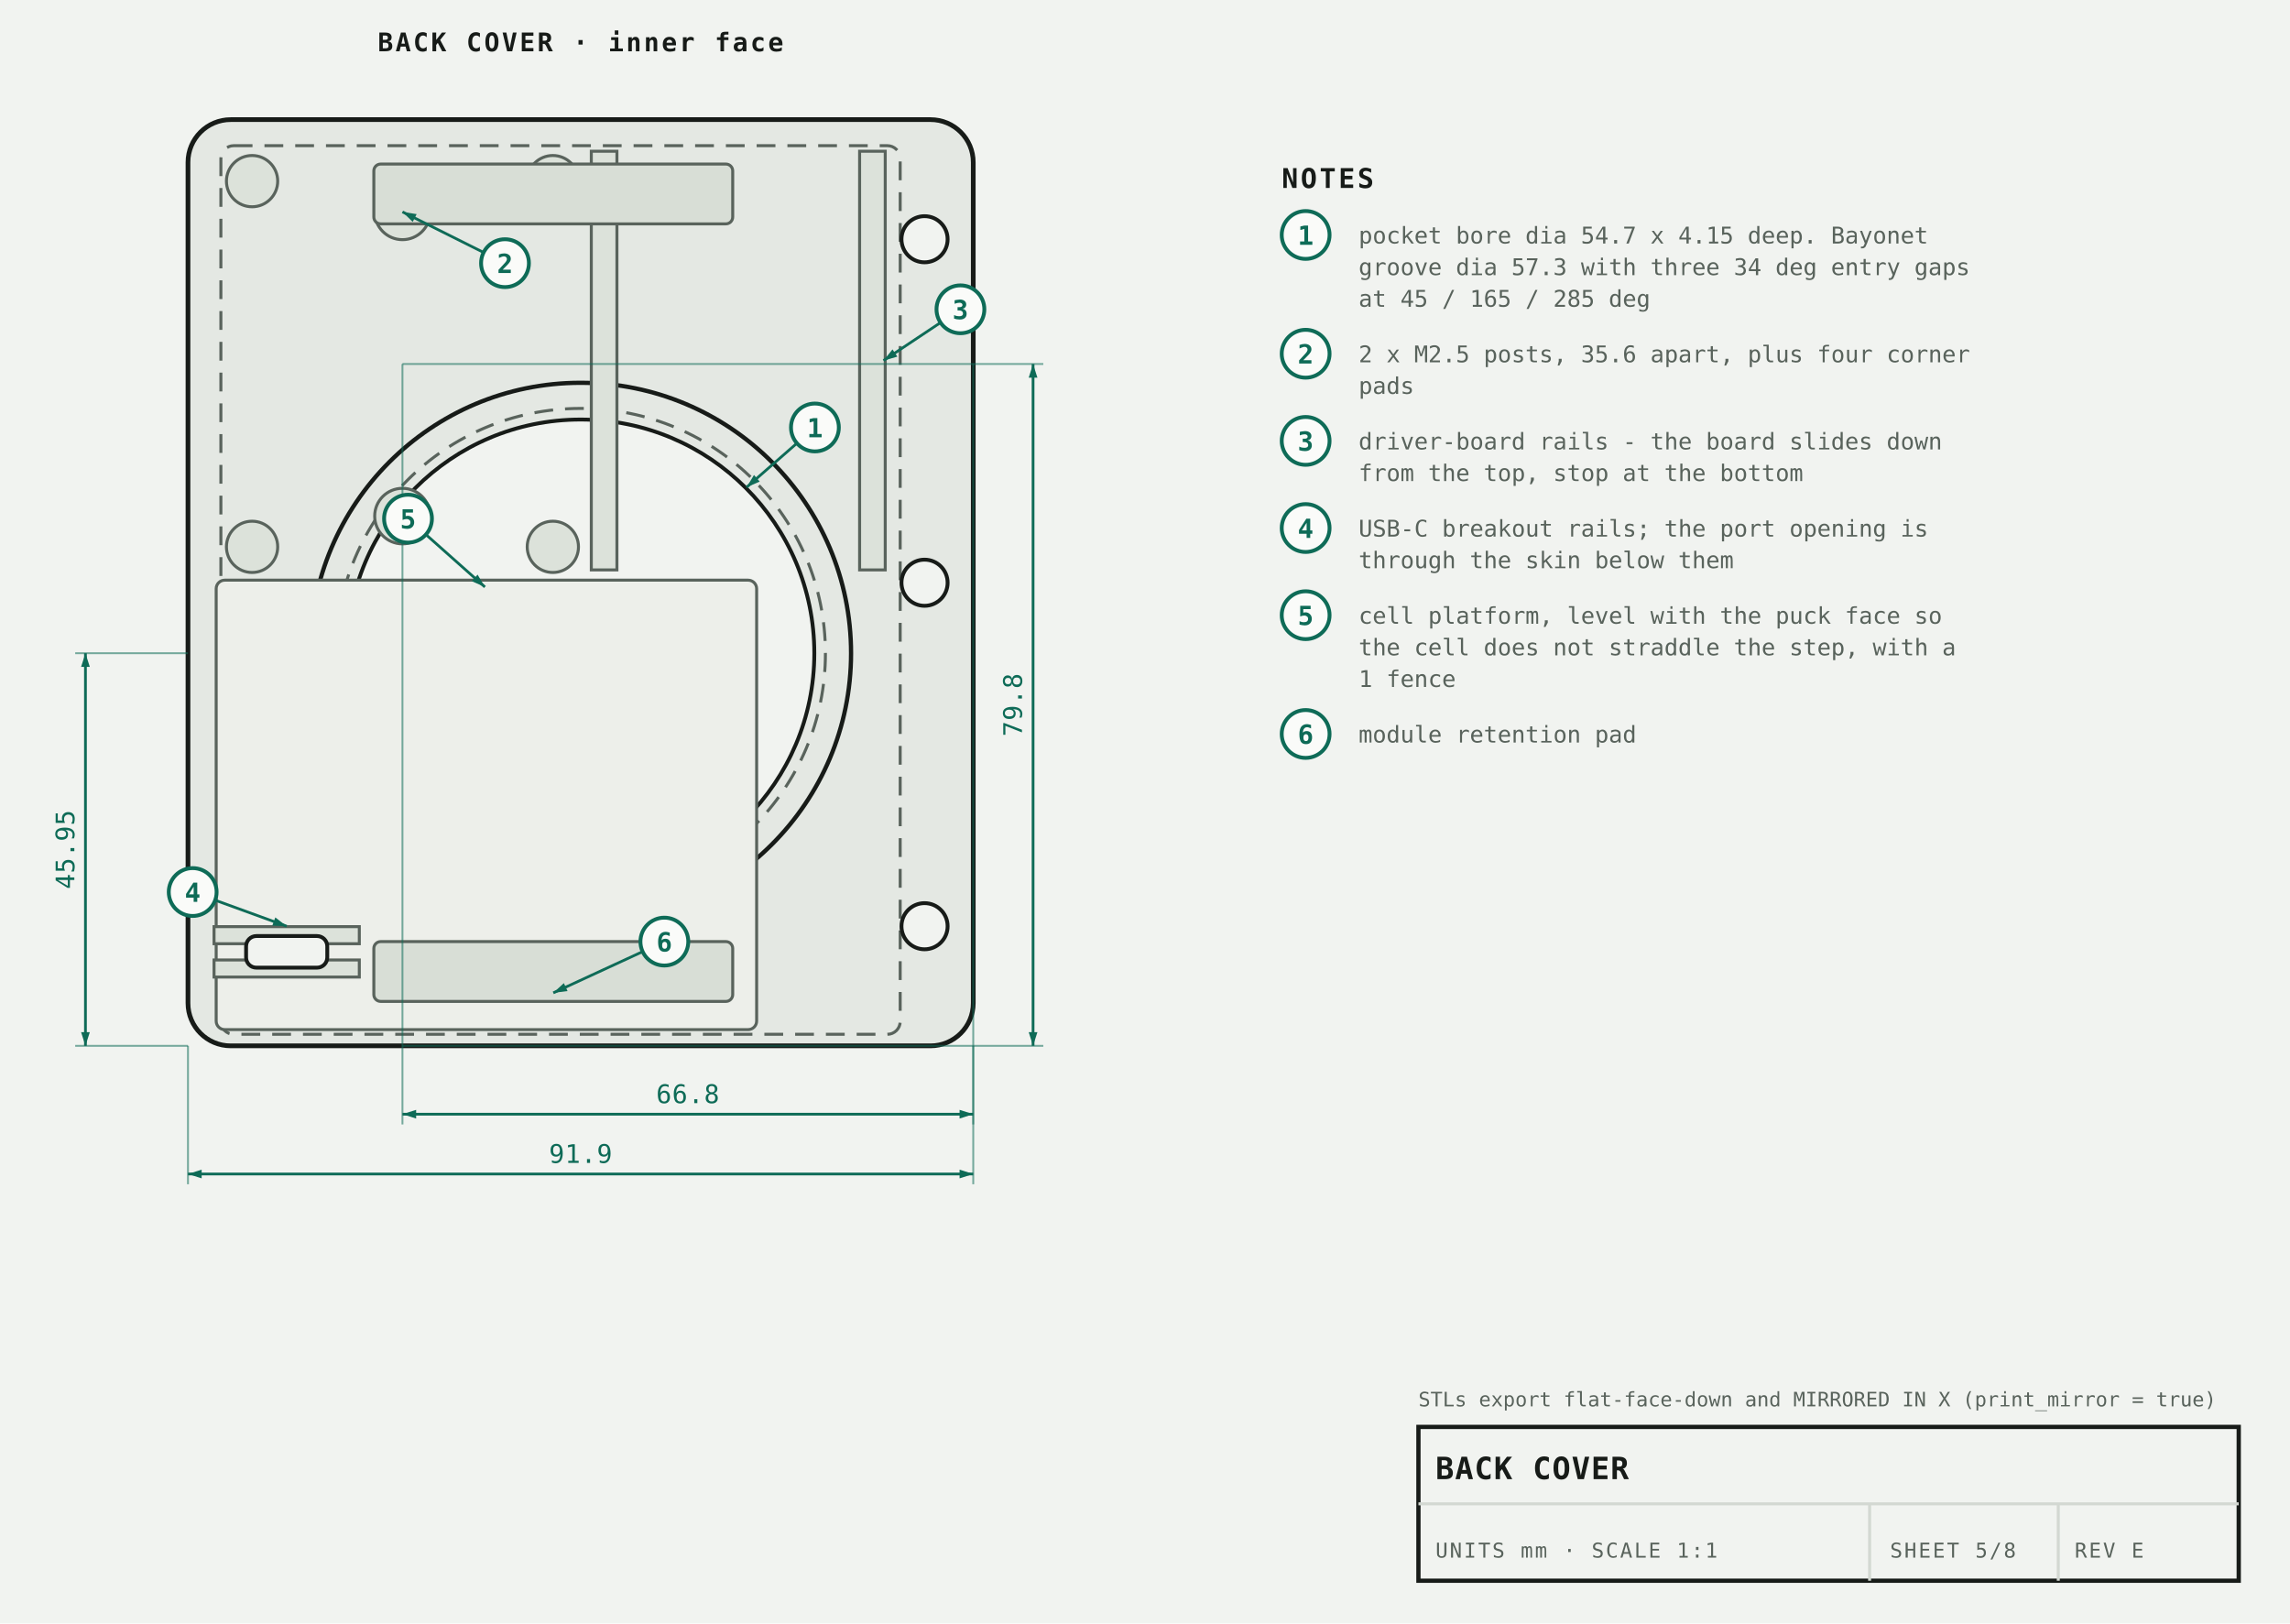
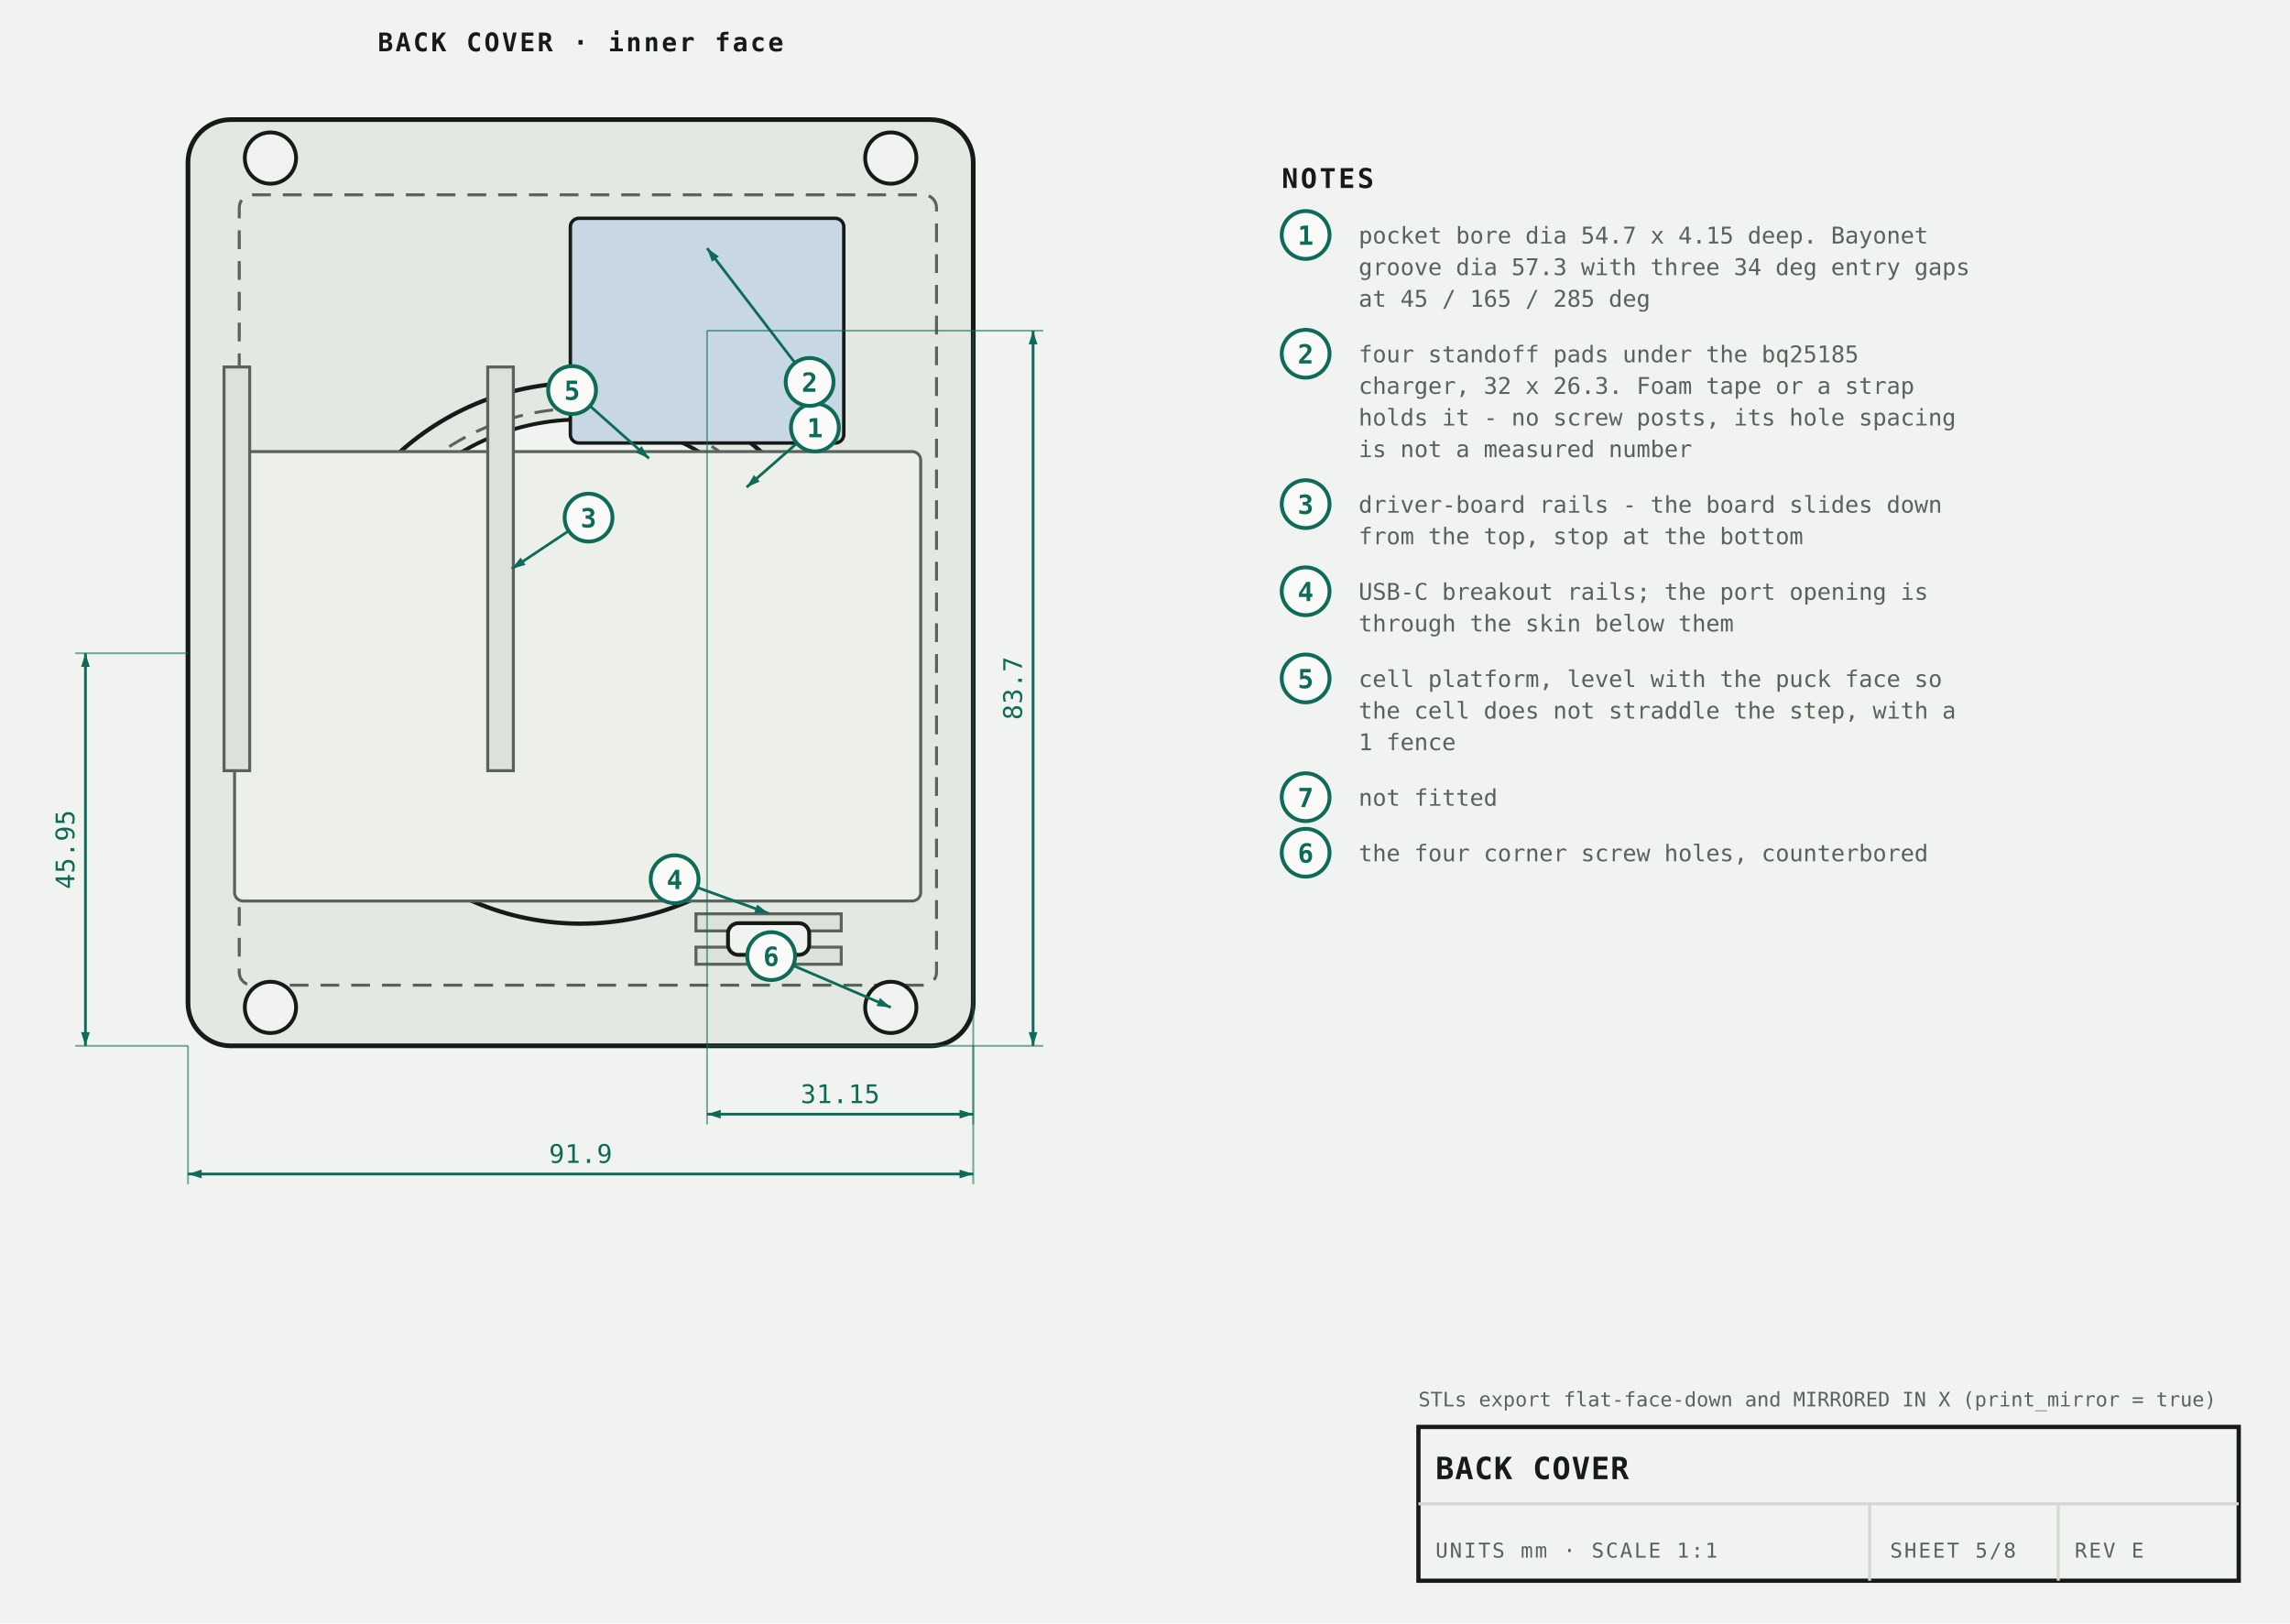
<svg xmlns="http://www.w3.org/2000/svg" class="dwg" width="1072" height="760" id="s5" viewBox="0 0 268 190" role="img">
  <style>
svg{font-family:"IBM Plex Mono",ui-monospace,monospace}
.bg{fill:#F1F3F0;stroke:none}
.part{fill:#E4E8E3;stroke:#171B18;stroke-width:.55}
.edge{fill:none;stroke:#171B18;stroke-width:.5}
.inkline{fill:none;stroke:#171B18;stroke-width:1.1}
.ghost{fill:none;stroke:#D3D8D2;stroke-width:.45}
.hid{fill:none;stroke:#59635C;stroke-width:.35;stroke-dasharray:2.2 1.4}
.cl{fill:none;stroke:#59635C;stroke-width:.28;stroke-dasharray:6 1.6 1 1.6;opacity:.75}
.cut{fill:#F1F3F0;stroke:#171B18;stroke-width:.45}
.ink{fill:#171B18;opacity:.86;stroke:none}
.glass{fill:#D9E4E6;stroke:#171B18;stroke-width:.4}
.pcb{fill:#CBDCCF;stroke:#171B18;stroke-width:.45}
.cell{fill:#D2D6D8;stroke:#171B18;stroke-width:.45}
.chg{fill:#C7D8E4;stroke:#171B18;stroke-width:.4}
.plat{fill:#EDEFEA;stroke:#59635C;stroke-width:.35}
.boss{fill:#DCE2DA;stroke:#59635C;stroke-width:.35}
.pad{fill:#D8DED6;stroke:#59635C;stroke-width:.35}
.voidfill{fill:#E7EAE5;stroke:#59635C;stroke-width:.35}
.warn{fill:none;stroke:#A8631A;stroke-width:.6;stroke-dasharray:2 1.2}
.wire{fill:none;stroke:#171B18;stroke-width:.62;stroke-linejoin:round}
.wire.ntc{stroke:#A8631A}
.clash{fill:#A8631A;fill-opacity:.30;stroke:#A8631A;stroke-width:.7}
.clashtxt{fill:#A8631A;font-weight:600;letter-spacing:.02em}
.res{fill:#FAFBF9;stroke:#171B18;stroke-width:.5}
.leg{stroke:#171B18;stroke-width:2.6;stroke-linecap:round;fill:none}
.table{stroke:#59635C;stroke-width:.6}
.com{fill:#A8631A;stroke:#171B18;stroke-width:.3}
.hl{stroke:#D3D8D2;stroke-width:.3;fill:none}
.hatch{opacity:.9}
.dim{fill:none;stroke:#0E6B57;stroke-width:.32}
.ext{fill:none;stroke:#0E6B57;stroke-width:.22;opacity:.55}
.arrow{fill:#0E6B57;stroke:none}
.dimtxt{fill:#0E6B57;letter-spacing:.02em}
.note{fill:#59635C}
.val{fill:#171B18;font-weight:600}
.val.warn{fill:#A8631A;stroke:none}
.balloon{fill:#FAFBF9;stroke:#0E6B57;stroke-width:.45}
.baltxt{fill:#0E6B57;font-weight:600;text-anchor:middle}
.vlabel{fill:#171B18;font-weight:600;letter-spacing:.09em}
.cmp{fill:#171B18;font-weight:600}
.cmpsub{fill:#59635C}
.tbframe{fill:none;stroke:#171B18;stroke-width:.5}
.tbrule{stroke:#D3D8D2;stroke-width:.35;fill:none}
.tbname{fill:#171B18;font-weight:700;letter-spacing:.03em}
.tbmeta{fill:#59635C;letter-spacing:.09em}
@media (prefers-color-scheme:dark){
svg{font-family:"IBM Plex Mono",ui-monospace,monospace}
.bg{fill:#0F1211;stroke:none}
.part{fill:#232A26;stroke:#E8ECE7;stroke-width:.55}
.edge{fill:none;stroke:#E8ECE7;stroke-width:.5}
.inkline{fill:none;stroke:#E8ECE7;stroke-width:1.1}
.ghost{fill:none;stroke:#2C332E;stroke-width:.45}
.hid{fill:none;stroke:#93A099;stroke-width:.35;stroke-dasharray:2.2 1.4}
.cl{fill:none;stroke:#93A099;stroke-width:.28;stroke-dasharray:6 1.6 1 1.6;opacity:.75}
.cut{fill:#0F1211;stroke:#E8ECE7;stroke-width:.45}
.ink{fill:#E8ECE7;opacity:.86;stroke:none}
.glass{fill:#243233;stroke:#E8ECE7;stroke-width:.4}
.pcb{fill:#1F3327;stroke:#E8ECE7;stroke-width:.45}
.cell{fill:#2A3033;stroke:#E8ECE7;stroke-width:.45}
.chg{fill:#1E2E3A;stroke:#E8ECE7;stroke-width:.4}
.plat{fill:#1C221E;stroke:#93A099;stroke-width:.35}
.boss{fill:#28302B;stroke:#93A099;stroke-width:.35}
.pad{fill:#2A322C;stroke:#93A099;stroke-width:.35}
.voidfill{fill:#101413;stroke:#93A099;stroke-width:.35}
.warn{fill:none;stroke:#E0A64B;stroke-width:.6;stroke-dasharray:2 1.2}
.wire{fill:none;stroke:#E8ECE7;stroke-width:.62;stroke-linejoin:round}
.wire.ntc{stroke:#E0A64B}
.clash{fill:#E0A64B;fill-opacity:.30;stroke:#E0A64B;stroke-width:.7}
.clashtxt{fill:#E0A64B;font-weight:600;letter-spacing:.02em}
.res{fill:#171B18;stroke:#E8ECE7;stroke-width:.5}
.leg{stroke:#E8ECE7;stroke-width:2.6;stroke-linecap:round;fill:none}
.table{stroke:#93A099;stroke-width:.6}
.com{fill:#E0A64B;stroke:#E8ECE7;stroke-width:.3}
.hl{stroke:#2C332E;stroke-width:.3;fill:none}
.hatch{opacity:.9}
.dim{fill:none;stroke:#57CFA9;stroke-width:.32}
.ext{fill:none;stroke:#57CFA9;stroke-width:.22;opacity:.55}
.arrow{fill:#57CFA9;stroke:none}
.dimtxt{fill:#57CFA9;letter-spacing:.02em}
.note{fill:#93A099}
.val{fill:#E8ECE7;font-weight:600}
.val.warn{fill:#E0A64B;stroke:none}
.balloon{fill:#171B18;stroke:#57CFA9;stroke-width:.45}
.baltxt{fill:#57CFA9;font-weight:600;text-anchor:middle}
.vlabel{fill:#E8ECE7;font-weight:600;letter-spacing:.09em}
.cmp{fill:#E8ECE7;font-weight:600}
.cmpsub{fill:#93A099}
.tbframe{fill:none;stroke:#E8ECE7;stroke-width:.5}
.tbrule{stroke:#2C332E;stroke-width:.35;fill:none}
.tbname{fill:#E8ECE7;font-weight:700;letter-spacing:.03em}
.tbmeta{fill:#93A099;letter-spacing:.09em}
}</style>
  <rect class="bg" x="0" y="0" width="268" height="190" />
  <rect class="part" x="22.00" y="14.00" width="91.90" height="108.40" rx="5.00" />
-   <rect class="hid" x="25.85" y="17.05" width="79.50" height="104.00" rx="1.50" />
+   <rect class="hid" x="28.00" y="22.80" width="81.60" height="92.50" rx="1.50" />
  <circle class="edge" cx="67.95" cy="76.45" r="31.65" />
  <circle class="cut" cx="67.95" cy="76.45" r="27.35" />
  <circle class="hid" cx="67.95" cy="76.45" r="28.65" />
-   <circle class="cut" cx="108.20" cy="108.40" r="2.70" />
-   <circle class="cut" cx="108.20" cy="68.20" r="2.70" />
-   <circle class="cut" cx="108.20" cy="28.00" r="2.70" />
-   <rect class="plat" x="25.30" y="67.90" width="63.25" height="52.60" rx="1.00" />
-   <circle class="boss" cx="47.10" cy="60.40" r="3.25" />
-   <circle class="boss" cx="47.10" cy="24.80" r="3.25" />
-   <circle class="boss" cx="29.50" cy="64.00" r="3.00" />
-   <circle class="boss" cx="29.50" cy="21.20" r="3.00" />
-   <circle class="boss" cx="64.70" cy="64.00" r="3.00" />
-   <circle class="boss" cx="64.70" cy="21.20" r="3.00" />
-   <rect class="boss" x="69.20" y="17.70" width="3.00" height="49.00" rx="0.00" />
-   <rect class="boss" x="100.60" y="17.70" width="3.00" height="49.00" rx="0.00" />
-   <rect class="boss" x="25.05" y="112.35" width="17.00" height="2.00" rx="0.00" />
-   <rect class="boss" x="25.05" y="108.45" width="17.00" height="2.00" rx="0.00" />
-   <rect class="cut" x="28.80" y="109.55" width="9.50" height="3.70" rx="1.20" />
-   <rect class="pad" x="43.75" y="110.20" width="42.00" height="7.00" rx="0.80" />
-   <rect class="pad" x="43.75" y="19.20" width="42.00" height="7.00" rx="0.80" />
+   <circle class="cut" cx="31.65" cy="117.90" r="3.00" />
+   <circle class="cut" cx="104.25" cy="117.90" r="3.00" />
+   <circle class="cut" cx="31.65" cy="18.50" r="3.00" />
+   <circle class="cut" cx="104.25" cy="18.50" r="3.00" />
+   <rect class="plat" x="27.45" y="52.85" width="80.30" height="52.60" rx="1.00" />
+   <circle class="boss" cx="70.25" cy="48.35" r="3.00" />
+   <circle class="boss" cx="70.25" cy="29.05" r="3.00" />
+   <circle class="boss" cx="95.25" cy="48.35" r="3.00" />
+   <circle class="boss" cx="95.25" cy="29.05" r="3.00" />
+   <rect class="chg" x="66.75" y="25.55" width="32.00" height="26.30" rx="1.00" />
+   <rect class="boss" x="26.22" y="42.95" width="3.00" height="47.25" rx="0.00" />
+   <rect class="boss" x="57.08" y="42.95" width="3.00" height="47.25" rx="0.00" />
+   <rect class="boss" x="81.45" y="110.85" width="17.00" height="2.00" rx="0.00" />
+   <rect class="boss" x="81.45" y="106.95" width="17.00" height="2.00" rx="0.00" />
+   <rect class="cut" x="85.20" y="108.05" width="9.50" height="3.70" rx="1.20" />
  <text class="vlabel" x="67.95" y="6.00" text-anchor="middle" font-size="3.0">BACK COVER  ·  inner face</text>
  <line class="ext" x1="22.00" y1="76.45" x2="8.80" y2="76.45" />
  <line class="ext" x1="22.00" y1="122.40" x2="8.80" y2="122.40" />
  <line class="dim" x1="10.00" y1="76.45" x2="10.00" y2="122.40" />
  <path class="arrow" d="M10.00,76.45 L10.51,78.05 L9.49,78.05 Z" />
  <path class="arrow" d="M10.00,122.40 L9.49,120.80 L10.51,120.80 Z" />
  <text class="dimtxt" x="8.70" y="99.43" text-anchor="middle" font-size="3.0" transform="rotate(-90 8.70 99.43)">45.95</text>
  <line class="ext" x1="22.00" y1="122.40" x2="22.00" y2="138.60" />
  <line class="ext" x1="113.90" y1="122.40" x2="113.90" y2="138.60" />
  <line class="dim" x1="22.00" y1="137.40" x2="113.90" y2="137.40" />
  <path class="arrow" d="M22.00,137.40 L23.60,136.89 L23.60,137.91 Z" />
  <path class="arrow" d="M113.90,137.40 L112.30,137.91 L112.30,136.89 Z" />
  <text class="dimtxt" x="67.95" y="136.10" text-anchor="middle" font-size="3.0">91.9</text>
-   <line class="ext" x1="47.10" y1="42.60" x2="47.10" y2="131.60" />
-   <line class="ext" x1="113.90" y1="42.60" x2="113.90" y2="131.60" />
-   <line class="dim" x1="47.10" y1="130.40" x2="113.90" y2="130.40" />
-   <path class="arrow" d="M47.10,130.40 L48.70,129.89 L48.70,130.91 Z" />
+   <line class="ext" x1="82.75" y1="38.70" x2="82.75" y2="131.60" />
+   <line class="ext" x1="113.90" y1="38.70" x2="113.90" y2="131.60" />
+   <line class="dim" x1="82.75" y1="130.40" x2="113.90" y2="130.40" />
+   <path class="arrow" d="M82.75,130.40 L84.35,129.89 L84.35,130.91 Z" />
  <path class="arrow" d="M113.90,130.40 L112.30,130.91 L112.30,129.89 Z" />
-   <text class="dimtxt" x="80.50" y="129.10" text-anchor="middle" font-size="3.0">66.8</text>
-   <line class="ext" x1="47.10" y1="42.60" x2="122.10" y2="42.60" />
-   <line class="ext" x1="47.10" y1="122.40" x2="122.10" y2="122.40" />
-   <line class="dim" x1="120.90" y1="42.60" x2="120.90" y2="122.40" />
-   <path class="arrow" d="M120.90,42.60 L121.41,44.20 L120.39,44.20 Z" />
+   <text class="dimtxt" x="98.33" y="129.10" text-anchor="middle" font-size="3.0">31.15</text>
+   <line class="ext" x1="82.75" y1="38.70" x2="122.10" y2="38.70" />
+   <line class="ext" x1="82.75" y1="122.40" x2="122.10" y2="122.40" />
+   <line class="dim" x1="120.90" y1="38.70" x2="120.90" y2="122.40" />
+   <path class="arrow" d="M120.90,38.70 L121.41,40.30 L120.39,40.30 Z" />
  <path class="arrow" d="M120.90,122.40 L120.39,120.80 L121.41,120.80 Z" />
-   <text class="dimtxt" x="119.60" y="82.50" text-anchor="middle" font-size="3.0" transform="rotate(-90 119.60 82.50)">79.8</text>
+   <text class="dimtxt" x="119.60" y="80.55" text-anchor="middle" font-size="3.0" transform="rotate(-90 119.60 80.55)">83.7</text>
  <line class="dim" x1="87.37" y1="57.03" x2="95.37" y2="50.03" />
  <path class="arrow" d="M87.37,57.03 L88.24,55.59 L88.91,56.36 Z" />
  <circle class="balloon" cx="95.37" cy="50.03" r="2.80" />
  <text class="baltxt" x="95.37" y="51.18" text-anchor="middle" font-size="3.1">1</text>
-   <line class="dim" x1="47.10" y1="24.80" x2="59.10" y2="30.80" />
-   <path class="arrow" d="M47.10,24.80 L48.76,25.06 L48.30,25.97 Z" />
-   <circle class="balloon" cx="59.10" cy="30.80" r="2.80" />
-   <text class="baltxt" x="59.10" y="31.95" text-anchor="middle" font-size="3.1">2</text>
-   <line class="dim" x1="103.40" y1="42.20" x2="112.40" y2="36.20" />
-   <path class="arrow" d="M103.40,42.20 L104.45,40.89 L105.02,41.74 Z" />
-   <circle class="balloon" cx="112.40" cy="36.20" r="2.80" />
-   <text class="baltxt" x="112.40" y="37.35" text-anchor="middle" font-size="3.1">3</text>
-   <line class="dim" x1="33.55" y1="108.40" x2="22.55" y2="104.40" />
-   <path class="arrow" d="M33.55,108.40 L31.87,108.33 L32.22,107.37 Z" />
-   <circle class="balloon" cx="22.55" cy="104.40" r="2.80" />
-   <text class="baltxt" x="22.55" y="105.55" text-anchor="middle" font-size="3.1">4</text>
-   <line class="dim" x1="56.75" y1="68.70" x2="47.75" y2="60.70" />
-   <path class="arrow" d="M56.75,68.70 L55.21,68.02 L55.89,67.25 Z" />
-   <circle class="balloon" cx="47.75" cy="60.70" r="2.80" />
-   <text class="baltxt" x="47.75" y="61.85" text-anchor="middle" font-size="3.1">5</text>
-   <line class="dim" x1="64.75" y1="116.20" x2="77.75" y2="110.20" />
-   <path class="arrow" d="M64.75,116.20 L65.99,115.06 L66.42,115.99 Z" />
-   <circle class="balloon" cx="77.75" cy="110.20" r="2.80" />
-   <text class="baltxt" x="77.75" y="111.35" text-anchor="middle" font-size="3.1">6</text>
+   <line class="dim" x1="82.75" y1="29.05" x2="94.75" y2="44.70" />
+   <path class="arrow" d="M82.75,29.05 L84.13,30.01 L83.32,30.63 Z" />
+   <circle class="balloon" cx="94.75" cy="44.70" r="2.80" />
+   <text class="baltxt" x="94.75" y="45.85" text-anchor="middle" font-size="3.1">2</text>
+   <line class="dim" x1="59.88" y1="66.58" x2="68.88" y2="60.58" />
+   <path class="arrow" d="M59.88,66.58 L60.93,65.26 L61.50,66.11 Z" />
+   <circle class="balloon" cx="68.88" cy="60.58" r="2.80" />
+   <text class="baltxt" x="68.88" y="61.73" text-anchor="middle" font-size="3.1">3</text>
+   <line class="dim" x1="89.95" y1="106.90" x2="78.95" y2="102.90" />
+   <path class="arrow" d="M89.95,106.90 L88.27,106.83 L88.62,105.87 Z" />
+   <circle class="balloon" cx="78.95" cy="102.90" r="2.80" />
+   <text class="baltxt" x="78.95" y="104.05" text-anchor="middle" font-size="3.1">4</text>
+   <line class="dim" x1="75.95" y1="53.65" x2="66.95" y2="45.65" />
+   <path class="arrow" d="M75.95,53.65 L74.41,52.97 L75.09,52.20 Z" />
+   <circle class="balloon" cx="66.95" cy="45.65" r="2.80" />
+   <text class="baltxt" x="66.95" y="46.80" text-anchor="middle" font-size="3.1">5</text>
+   <line class="dim" x1="104.25" y1="117.90" x2="90.25" y2="111.90" />
+   <path class="arrow" d="M104.25,117.90 L102.58,117.74 L102.98,116.80 Z" />
+   <circle class="balloon" cx="90.25" cy="111.90" r="2.80" />
+   <text class="baltxt" x="90.25" y="113.05" text-anchor="middle" font-size="3.1">6</text>
  <text class="vlabel" x="150.00" y="22.00" text-anchor="start" font-size="3.2">NOTES</text>
  <circle class="balloon" cx="152.80" cy="27.50" r="2.80" />
  <text class="baltxt" x="152.80" y="28.65" text-anchor="middle" font-size="3.1">1</text>
  <text class="note" x="159.00" y="28.50" text-anchor="start" font-size="2.7">pocket bore dia 54.7 x 4.15 deep. Bayonet</text>
  <text class="note" x="159.00" y="32.20" text-anchor="start" font-size="2.7">groove dia 57.3 with three 34 deg entry gaps</text>
  <text class="note" x="159.00" y="35.90" text-anchor="start" font-size="2.7">at 45 / 165 / 285 deg</text>
  <circle class="balloon" cx="152.80" cy="41.40" r="2.80" />
  <text class="baltxt" x="152.80" y="42.55" text-anchor="middle" font-size="3.1">2</text>
-   <text class="note" x="159.00" y="42.40" text-anchor="start" font-size="2.7">2 x M2.5 posts, 35.6 apart, plus four corner</text>
-   <text class="note" x="159.00" y="46.10" text-anchor="start" font-size="2.7">pads</text>
-   <circle class="balloon" cx="152.80" cy="51.60" r="2.80" />
-   <text class="baltxt" x="152.80" y="52.75" text-anchor="middle" font-size="3.1">3</text>
-   <text class="note" x="159.00" y="52.60" text-anchor="start" font-size="2.7">driver-board rails - the board slides down</text>
-   <text class="note" x="159.00" y="56.30" text-anchor="start" font-size="2.7">from the top, stop at the bottom</text>
-   <circle class="balloon" cx="152.80" cy="61.80" r="2.80" />
-   <text class="baltxt" x="152.80" y="62.95" text-anchor="middle" font-size="3.1">4</text>
-   <text class="note" x="159.00" y="62.80" text-anchor="start" font-size="2.7">USB-C breakout rails; the port opening is</text>
-   <text class="note" x="159.00" y="66.50" text-anchor="start" font-size="2.7">through the skin below them</text>
-   <circle class="balloon" cx="152.80" cy="72.00" r="2.80" />
-   <text class="baltxt" x="152.80" y="73.15" text-anchor="middle" font-size="3.1">5</text>
-   <text class="note" x="159.00" y="73.00" text-anchor="start" font-size="2.7">cell platform, level with the puck face so</text>
-   <text class="note" x="159.00" y="76.70" text-anchor="start" font-size="2.7">the cell does not straddle the step, with a</text>
-   <text class="note" x="159.00" y="80.40" text-anchor="start" font-size="2.7">1 fence</text>
-   <circle class="balloon" cx="152.80" cy="85.90" r="2.80" />
-   <text class="baltxt" x="152.80" y="87.05" text-anchor="middle" font-size="3.1">6</text>
-   <text class="note" x="159.00" y="86.90" text-anchor="start" font-size="2.7">module retention pad</text>
+   <text class="note" x="159.00" y="42.40" text-anchor="start" font-size="2.7">four standoff pads under the bq25185</text>
+   <text class="note" x="159.00" y="46.10" text-anchor="start" font-size="2.7">charger, 32 x 26.3. Foam tape or a strap</text>
+   <text class="note" x="159.00" y="49.80" text-anchor="start" font-size="2.7">holds it - no screw posts, its hole spacing</text>
+   <text class="note" x="159.00" y="53.50" text-anchor="start" font-size="2.7">is not a measured number</text>
+   <circle class="balloon" cx="152.80" cy="59.00" r="2.80" />
+   <text class="baltxt" x="152.80" y="60.15" text-anchor="middle" font-size="3.1">3</text>
+   <text class="note" x="159.00" y="60.00" text-anchor="start" font-size="2.7">driver-board rails - the board slides down</text>
+   <text class="note" x="159.00" y="63.70" text-anchor="start" font-size="2.7">from the top, stop at the bottom</text>
+   <circle class="balloon" cx="152.80" cy="69.20" r="2.80" />
+   <text class="baltxt" x="152.80" y="70.35" text-anchor="middle" font-size="3.1">4</text>
+   <text class="note" x="159.00" y="70.20" text-anchor="start" font-size="2.7">USB-C breakout rails; the port opening is</text>
+   <text class="note" x="159.00" y="73.90" text-anchor="start" font-size="2.7">through the skin below them</text>
+   <circle class="balloon" cx="152.80" cy="79.40" r="2.80" />
+   <text class="baltxt" x="152.80" y="80.55" text-anchor="middle" font-size="3.1">5</text>
+   <text class="note" x="159.00" y="80.40" text-anchor="start" font-size="2.7">cell platform, level with the puck face so</text>
+   <text class="note" x="159.00" y="84.10" text-anchor="start" font-size="2.7">the cell does not straddle the step, with a</text>
+   <text class="note" x="159.00" y="87.80" text-anchor="start" font-size="2.7">1 fence</text>
+   <circle class="balloon" cx="152.80" cy="93.30" r="2.80" />
+   <text class="baltxt" x="152.80" y="94.45" text-anchor="middle" font-size="3.1">7</text>
+   <text class="note" x="159.00" y="94.30" text-anchor="start" font-size="2.7">not fitted</text>
+   <circle class="balloon" cx="152.80" cy="99.80" r="2.80" />
+   <text class="baltxt" x="152.80" y="100.95" text-anchor="middle" font-size="3.1">6</text>
+   <text class="note" x="159.00" y="100.80" text-anchor="start" font-size="2.7">the four corner screw holes, counterbored</text>
  <text class="note" x="166.00" y="164.60" text-anchor="start" font-size="2.35">STLs export flat-face-down and MIRRORED IN X (print_mirror = true)</text>
  <rect class="tbframe" x="166.00" y="167.00" width="96.00" height="18.00" rx="0.00" />
  <line class="tbrule" x1="166.00" y1="176.00" x2="262.00" y2="176.00" />
  <line class="tbrule" x1="218.80" y1="176.00" x2="218.80" y2="185.00" />
  <line class="tbrule" x1="240.88" y1="176.00" x2="240.88" y2="185.00" />
  <text class="tbname" x="168.00" y="173.12" text-anchor="start" font-size="3.6">BACK COVER</text>
  <text class="tbmeta" x="168.00" y="182.30" text-anchor="start" font-size="2.4">UNITS mm · SCALE 1:1</text>
  <text class="tbmeta" x="221.20" y="182.30" text-anchor="start" font-size="2.4">SHEET 5/8</text>
  <text class="tbmeta" x="242.80" y="182.30" text-anchor="start" font-size="2.4">REV E</text>
</svg>
